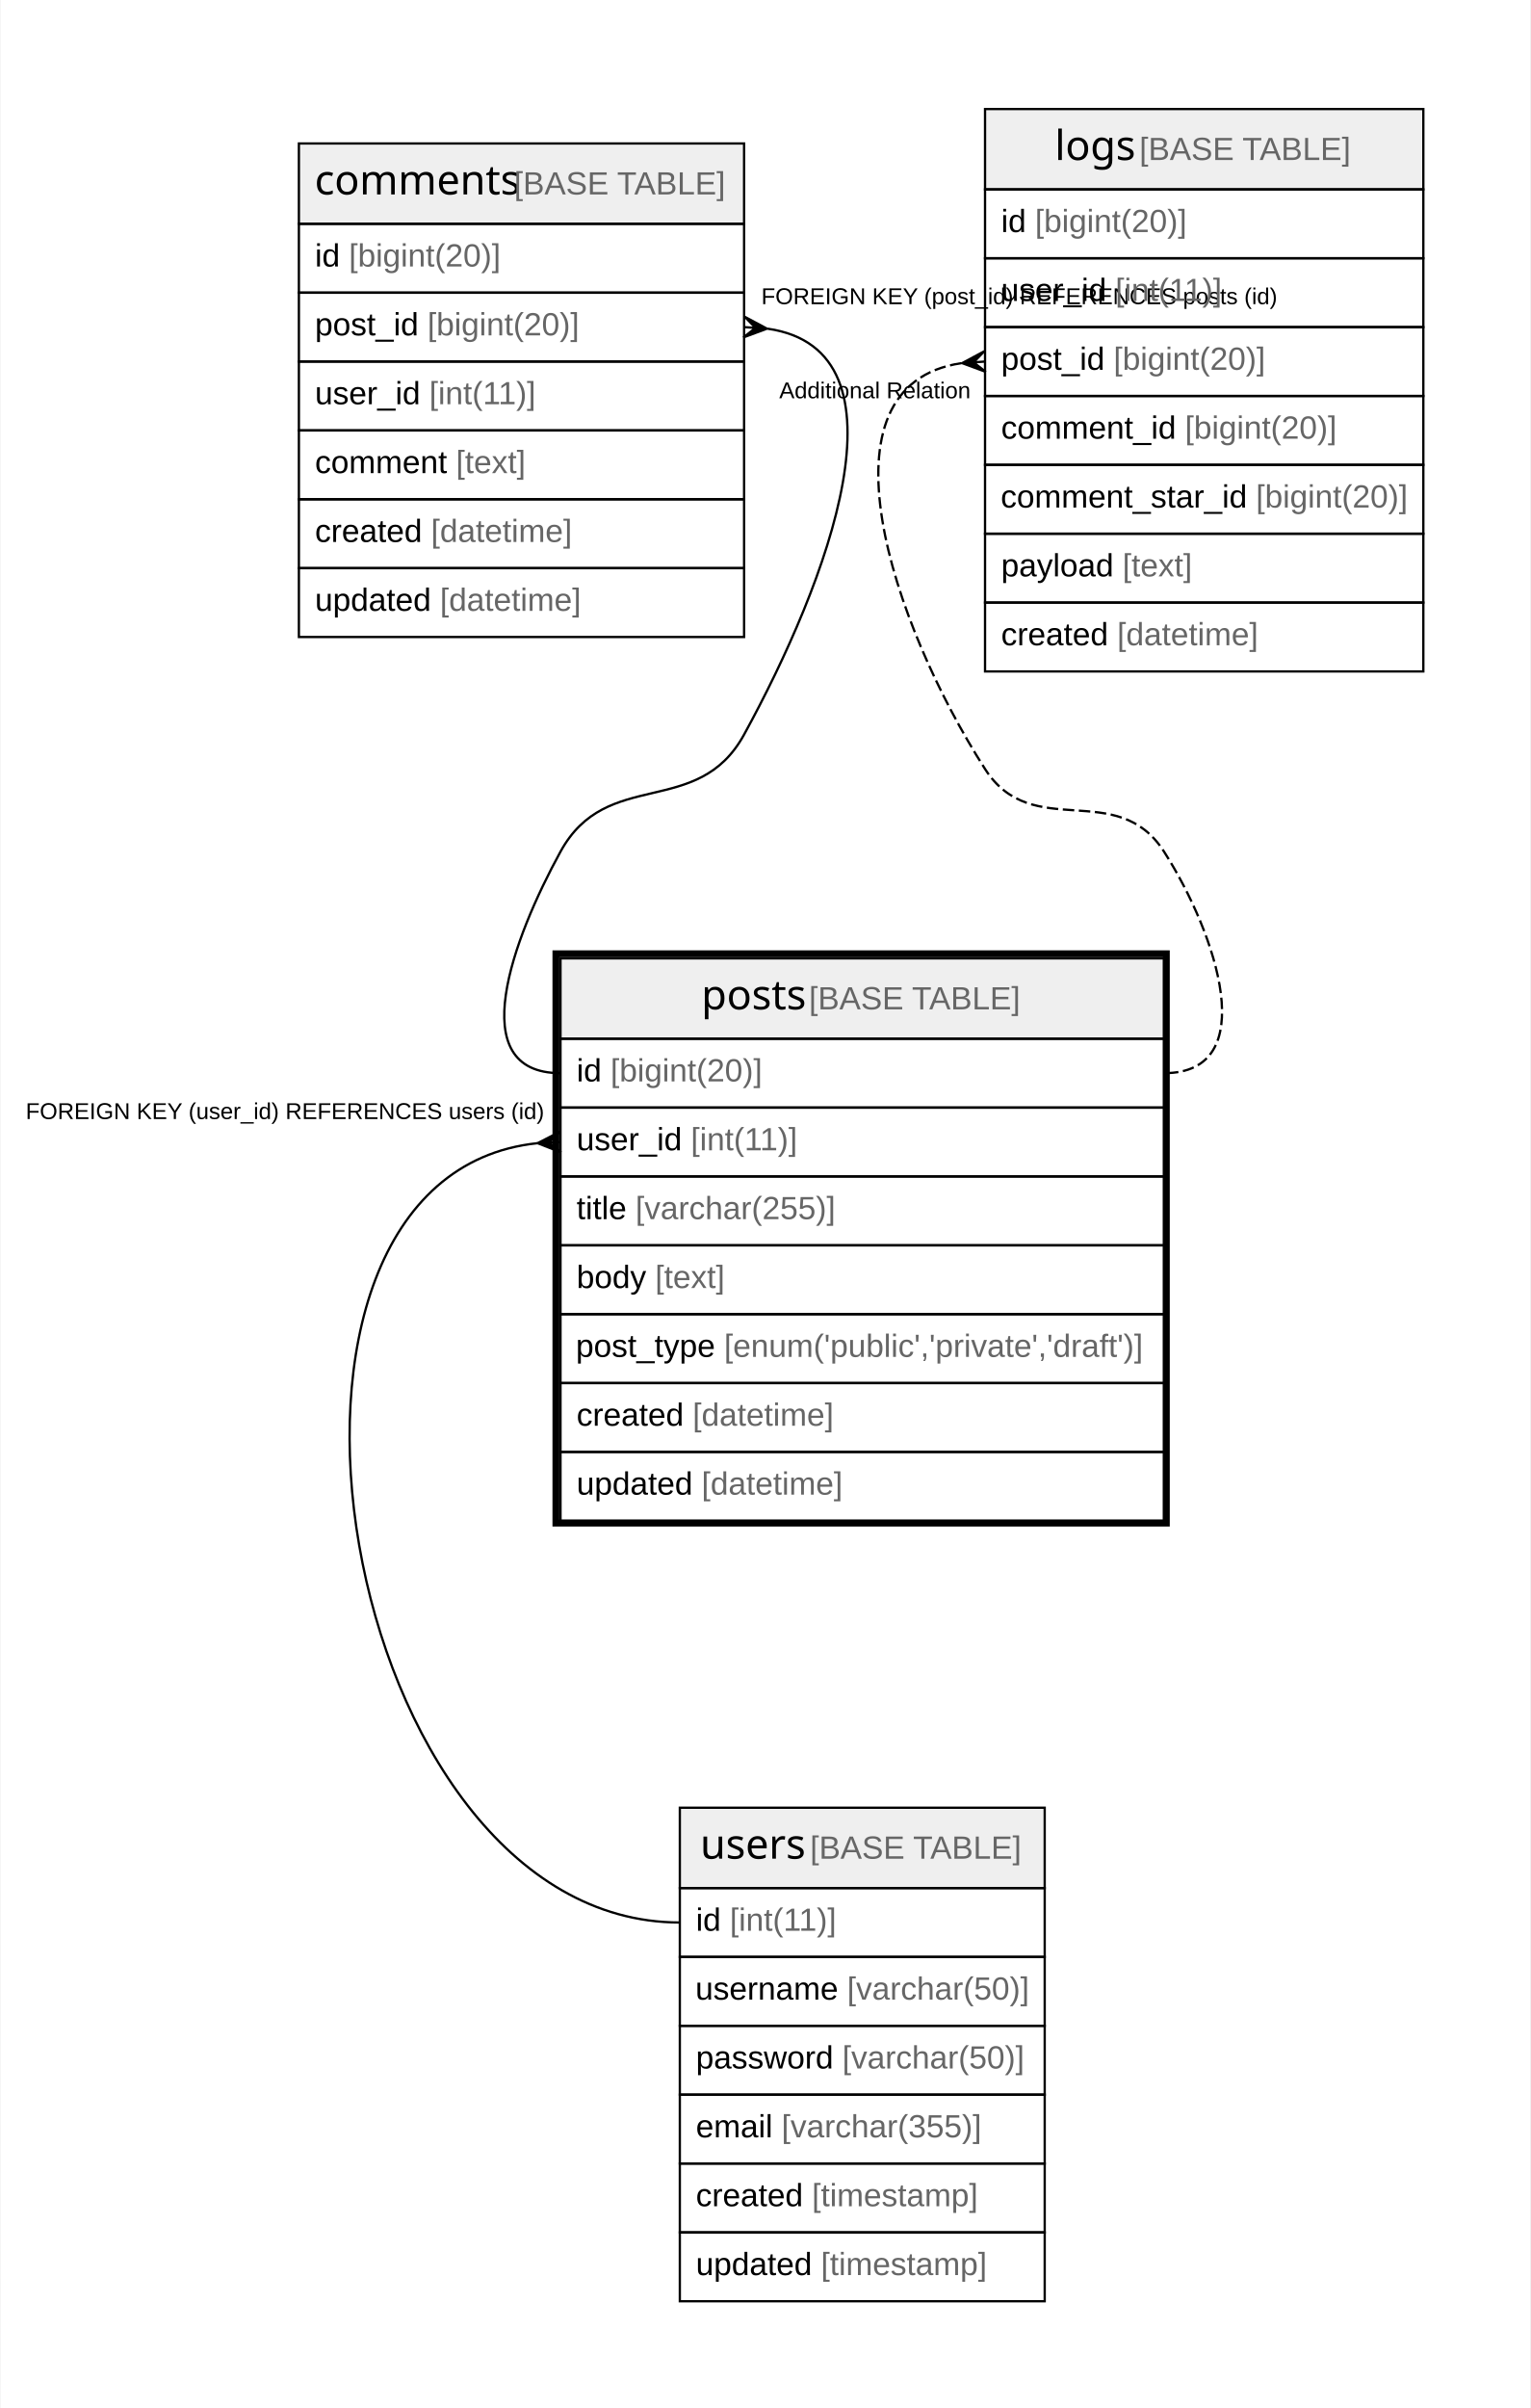
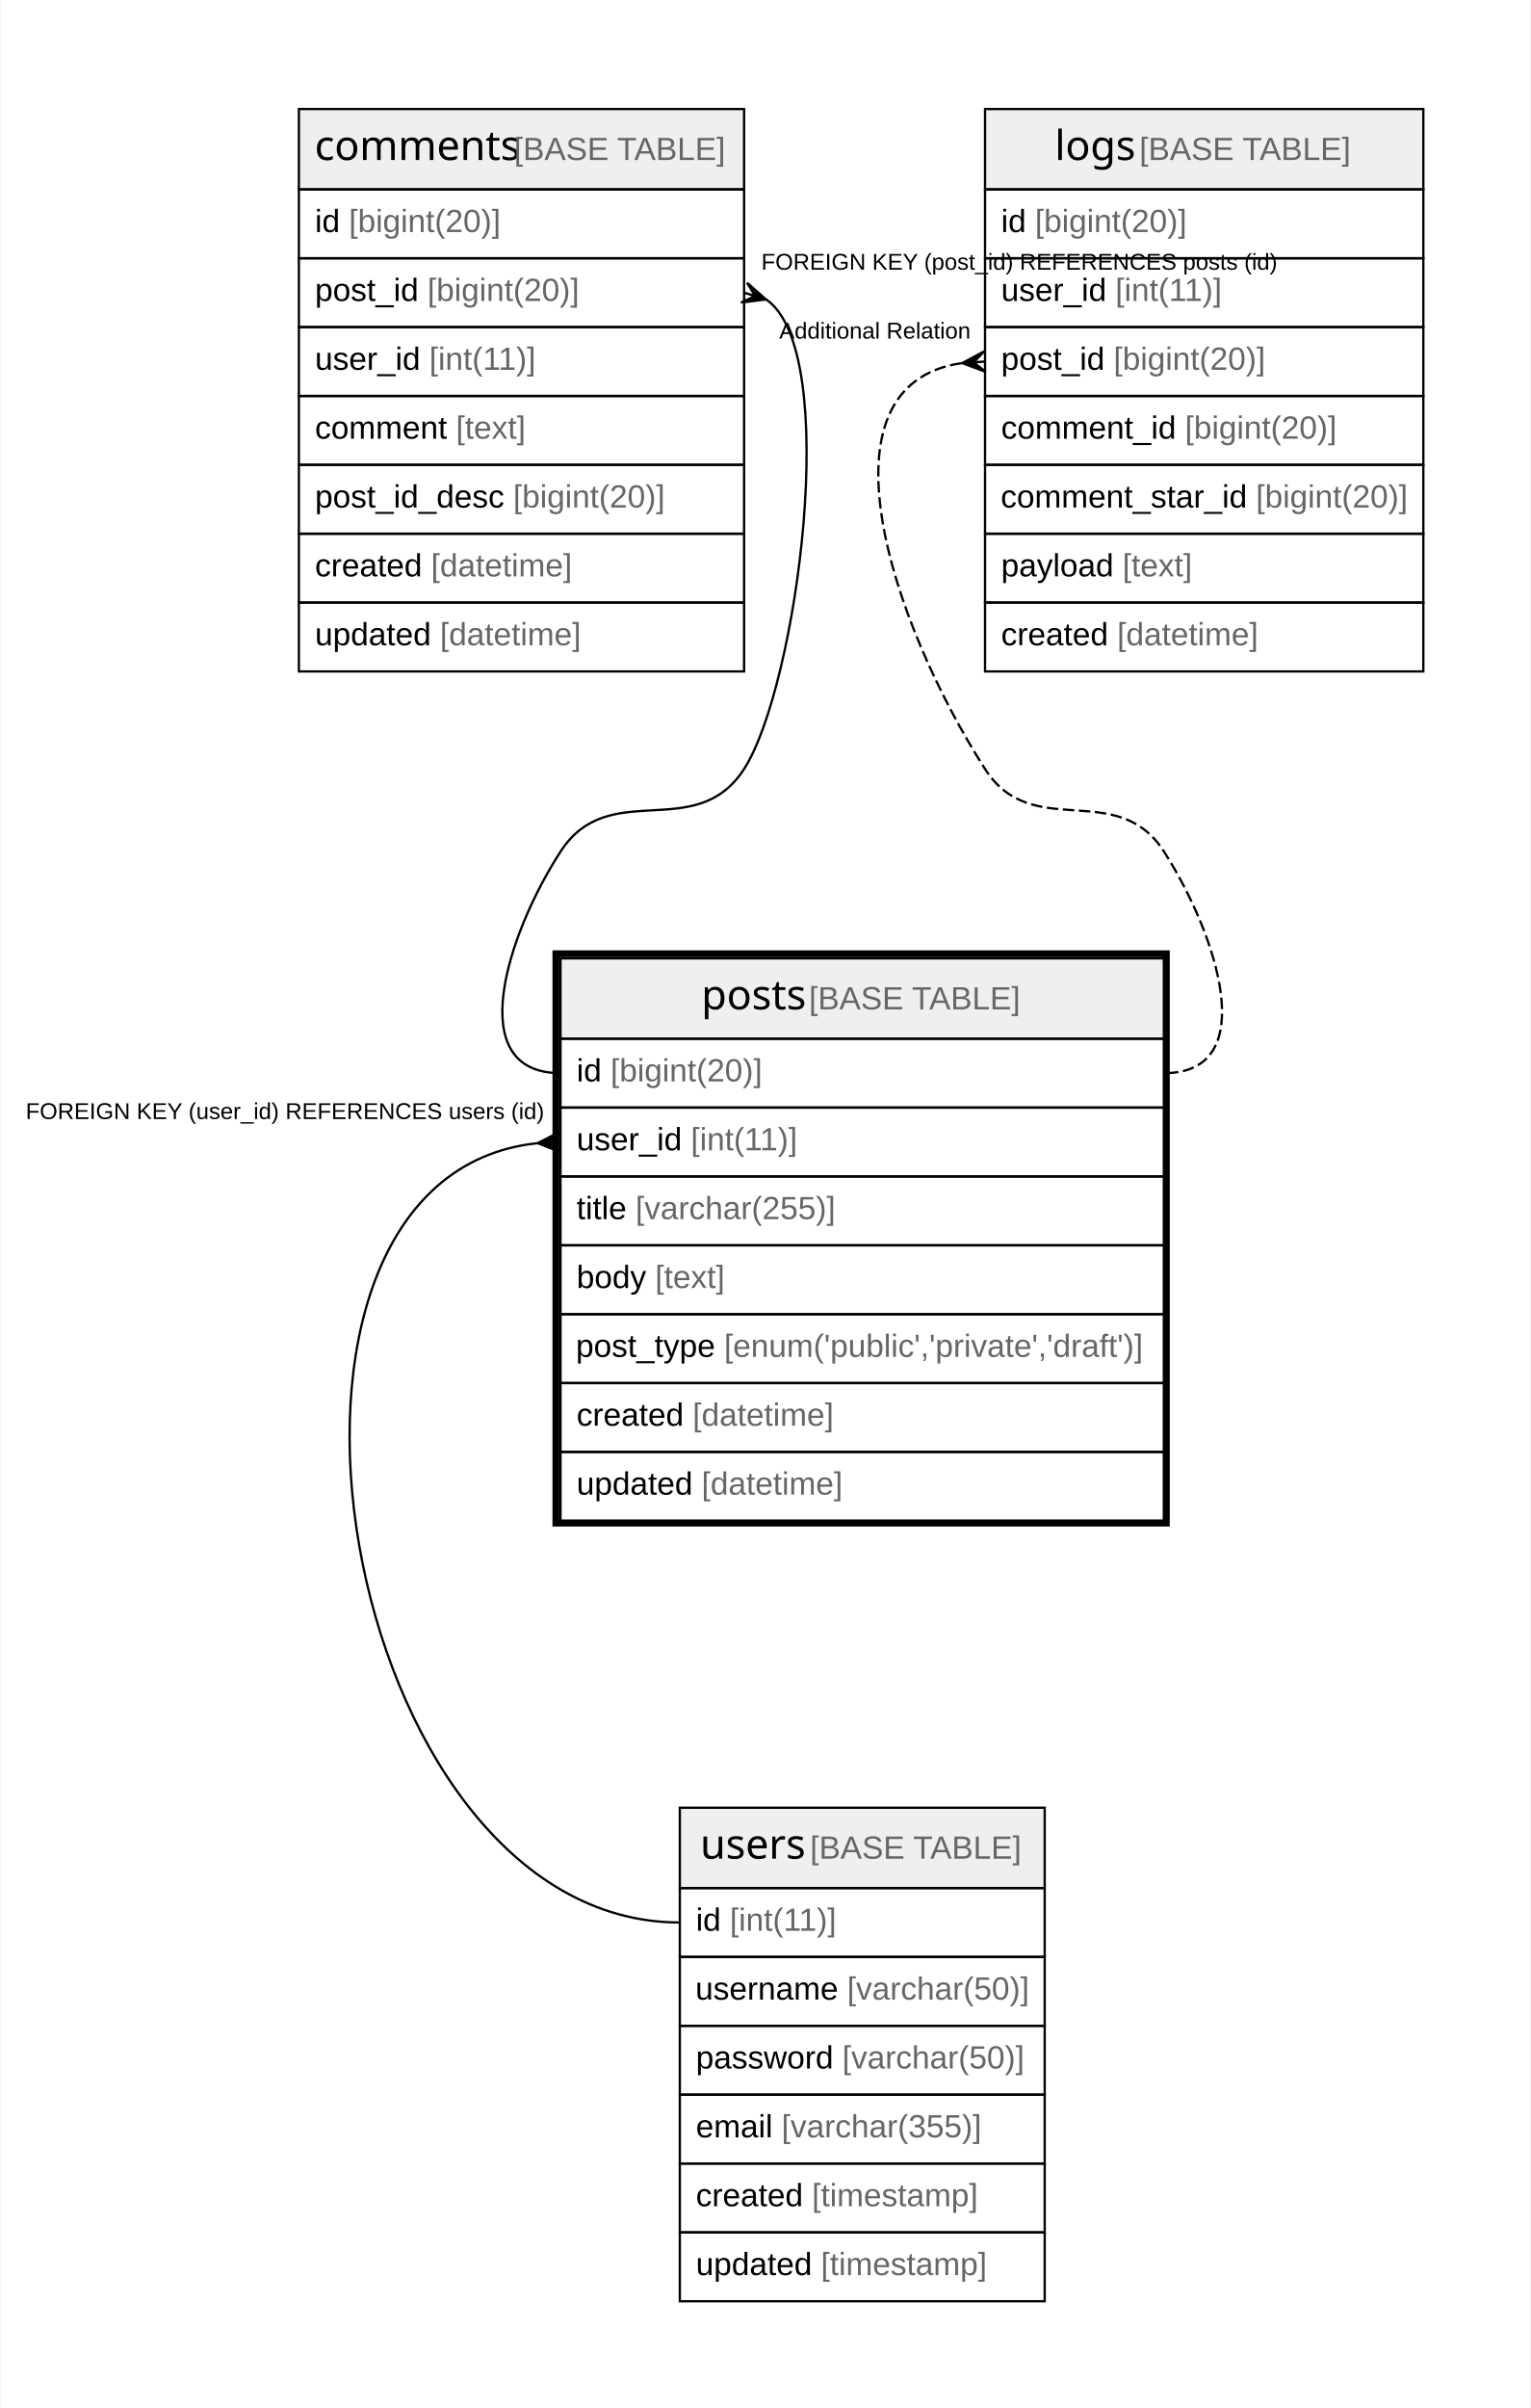
<svg xmlns="http://www.w3.org/2000/svg" width="667pt" height="1049pt" viewBox="0.00 0.00 666.50 1049.00">
  <g id="graph0" class="graph" transform="scale(1 1) rotate(0) translate(4 1045)">
    <polygon fill="#ffffff" stroke="transparent" points="-4,4 -4,-1045 662.5,-1045 662.5,4 -4,4" />
    <g id="node1" class="node">
      <polygon fill="#efefef" stroke="transparent" points="240,-592.5 240,-627.5 503,-627.5 503,-592.5 240,-592.5" />
      <polygon fill="none" stroke="#000000" points="240,-592.5 240,-627.5 503,-627.5 503,-592.5 240,-592.5" />
      <text text-anchor="start" x="301.366" y="-605.3" font-family="Arial Bold" font-size="18.00" fill="#000000">posts</text>
      <text text-anchor="start" x="344.38" y="-605.3" font-family="Arial" font-size="14.00" fill="#000000"> </text>
      <text text-anchor="start" x="348.271" y="-605.3" font-family="Arial" font-size="14.00" fill="#666666">[BASE TABLE]</text>
      <polygon fill="none" stroke="#000000" points="240,-562.5 240,-592.5 503,-592.5 503,-562.5 240,-562.5" />
      <text text-anchor="start" x="247" y="-573.9" font-family="Arial" font-size="14.00" fill="#000000">id </text>
      <text text-anchor="start" x="261.78" y="-573.9" font-family="Arial" font-size="14.00" fill="#666666">[bigint(20)]</text>
      <polygon fill="none" stroke="#000000" points="240,-532.5 240,-562.5 503,-562.5 503,-532.5 240,-532.5" />
      <text text-anchor="start" x="247" y="-543.9" font-family="Arial" font-size="14.00" fill="#000000">user_id </text>
      <text text-anchor="start" x="296.788" y="-543.9" font-family="Arial" font-size="14.00" fill="#666666">[int(11)]</text>
      <polygon fill="none" stroke="#000000" points="240,-502.5 240,-532.5 503,-532.5 503,-502.5 240,-502.5" />
      <text text-anchor="start" x="247" y="-513.9" font-family="Arial" font-size="14.00" fill="#000000">title </text>
      <text text-anchor="start" x="272.668" y="-513.9" font-family="Arial" font-size="14.00" fill="#666666">[varchar(255)]</text>
      <polygon fill="none" stroke="#000000" points="240,-472.5 240,-502.5 503,-502.5 503,-472.5 240,-472.5" />
      <text text-anchor="start" x="247" y="-483.9" font-family="Arial" font-size="14.00" fill="#000000">body </text>
      <text text-anchor="start" x="281.238" y="-483.9" font-family="Arial" font-size="14.00" fill="#666666">[text]</text>
      <polygon fill="none" stroke="#000000" points="240,-442.5 240,-472.5 503,-472.5 503,-442.5 240,-442.5" />
      <text text-anchor="start" x="246.697" y="-453.9" font-family="Arial" font-size="14.00" fill="#000000">post_type </text>
      <text text-anchor="start" x="311.282" y="-453.9" font-family="Arial" font-size="14.00" fill="#666666">[enum('public','private','draft')]</text>
      <polygon fill="none" stroke="#000000" points="240,-412.5 240,-442.5 503,-442.5 503,-412.5 240,-412.5" />
      <text text-anchor="start" x="247" y="-423.9" font-family="Arial" font-size="14.00" fill="#000000">created </text>
      <text text-anchor="start" x="297.572" y="-423.9" font-family="Arial" font-size="14.00" fill="#666666">[datetime]</text>
      <polygon fill="none" stroke="#000000" points="240,-382.5 240,-412.5 503,-412.5 503,-382.5 240,-382.5" />
      <text text-anchor="start" x="247" y="-393.9" font-family="Arial" font-size="14.00" fill="#000000">updated </text>
      <text text-anchor="start" x="301.477" y="-393.9" font-family="Arial" font-size="14.00" fill="#666666">[datetime]</text>
      <polygon fill="none" stroke="#000000" stroke-width="3" points="238,-381.5 238,-629.5 504,-629.5 504,-381.5 238,-381.5" />
    </g>
    <g id="node4" class="node">
      <polygon fill="#efefef" stroke="transparent" points="292,-222.5 292,-257.5 451,-257.5 451,-222.5 292,-222.5" />
      <polygon fill="none" stroke="#000000" points="292,-222.5 292,-257.5 451,-257.5 451,-222.5 292,-222.5" />
      <text text-anchor="start" x="300.871" y="-235.3" font-family="Arial Bold" font-size="18.00" fill="#000000">users</text>
      <text text-anchor="start" x="344.875" y="-235.3" font-family="Arial" font-size="14.00" fill="#000000"> </text>
      <text text-anchor="start" x="348.766" y="-235.3" font-family="Arial" font-size="14.00" fill="#666666">[BASE TABLE]</text>
      <polygon fill="none" stroke="#000000" points="292,-192.5 292,-222.5 451,-222.5 451,-192.5 292,-192.5" />
      <text text-anchor="start" x="299" y="-203.9" font-family="Arial" font-size="14.00" fill="#000000">id </text>
      <text text-anchor="start" x="313.78" y="-203.9" font-family="Arial" font-size="14.00" fill="#666666">[int(11)]</text>
      <polygon fill="none" stroke="#000000" points="292,-162.5 292,-192.5 451,-192.5 451,-162.5 292,-162.5" />
      <text text-anchor="start" x="298.769" y="-173.9" font-family="Arial" font-size="14.00" fill="#000000">username </text>
      <text text-anchor="start" x="364.894" y="-173.9" font-family="Arial" font-size="14.00" fill="#666666">[varchar(50)]</text>
      <polygon fill="none" stroke="#000000" points="292,-132.5 292,-162.5 451,-162.5 451,-132.5 292,-132.5" />
      <text text-anchor="start" x="299" y="-143.9" font-family="Arial" font-size="14.00" fill="#000000">password </text>
      <text text-anchor="start" x="362.788" y="-143.9" font-family="Arial" font-size="14.00" fill="#666666">[varchar(50)]</text>
      <polygon fill="none" stroke="#000000" points="292,-102.5 292,-132.5 451,-132.5 451,-102.5 292,-102.5" />
      <text text-anchor="start" x="299" y="-113.9" font-family="Arial" font-size="14.00" fill="#000000">email </text>
      <text text-anchor="start" x="336.33" y="-113.9" font-family="Arial" font-size="14.00" fill="#666666">[varchar(355)]</text>
      <polygon fill="none" stroke="#000000" points="292,-72.5 292,-102.5 451,-102.5 451,-72.5 292,-72.5" />
      <text text-anchor="start" x="299" y="-83.9" font-family="Arial" font-size="14.00" fill="#000000">created </text>
      <text text-anchor="start" x="349.572" y="-83.9" font-family="Arial" font-size="14.00" fill="#666666">[timestamp]</text>
      <polygon fill="none" stroke="#000000" points="292,-42.5 292,-72.5 451,-72.5 451,-42.5 292,-42.5" />
      <text text-anchor="start" x="299" y="-53.9" font-family="Arial" font-size="14.00" fill="#000000">updated </text>
      <text text-anchor="start" x="353.477" y="-53.9" font-family="Arial" font-size="14.00" fill="#666666">[timestamp]</text>
    </g>
    <g id="edge3" class="edge">
      <path fill="none" stroke="#000000" d="M230.008,-546.993C89.519,-532.398 142.565,-207.5 292,-207.5" />
      <polygon fill="#000000" stroke="#000000" points="230.013,-546.993 239.772,-551.994 235.006,-547.247 240,-547.5 240,-547.5 240,-547.5 235.006,-547.247 240.228,-543.006 230.013,-546.993 230.013,-546.993" />
      <text text-anchor="start" x="6.945" y="-557.5" font-family="Arial" font-size="10.00" fill="#000000">FOREIGN KEY (user_id) REFERENCES users (id)</text>
    </g>
    <g id="node2" class="node">
-       <polygon fill="#efefef" stroke="transparent" points="126,-947.5 126,-982.5 320,-982.5 320,-947.5 126,-947.5" />
-       <polygon fill="none" stroke="#000000" points="126,-947.5 126,-982.5 320,-982.5 320,-947.5 126,-947.5" />
-       <text text-anchor="start" x="132.87" y="-960.3" font-family="Arial Bold" font-size="18.00" fill="#000000">comments</text>
-       <text text-anchor="start" x="215.876" y="-960.3" font-family="Arial" font-size="14.00" fill="#000000"> </text>
-       <text text-anchor="start" x="219.766" y="-960.3" font-family="Arial" font-size="14.00" fill="#666666">[BASE TABLE]</text>
-       <polygon fill="none" stroke="#000000" points="126,-917.5 126,-947.5 320,-947.5 320,-917.5 126,-917.5" />
-       <text text-anchor="start" x="133" y="-928.9" font-family="Arial" font-size="14.00" fill="#000000">id </text>
-       <text text-anchor="start" x="147.78" y="-928.9" font-family="Arial" font-size="14.00" fill="#666666">[bigint(20)]</text>
-       <polygon fill="none" stroke="#000000" points="126,-887.5 126,-917.5 320,-917.5 320,-887.5 126,-887.5" />
-       <text text-anchor="start" x="133" y="-898.9" font-family="Arial" font-size="14.00" fill="#000000">post_id </text>
-       <text text-anchor="start" x="182.018" y="-898.9" font-family="Arial" font-size="14.00" fill="#666666">[bigint(20)]</text>
-       <polygon fill="none" stroke="#000000" points="126,-857.5 126,-887.5 320,-887.5 320,-857.5 126,-857.5" />
-       <text text-anchor="start" x="133" y="-868.9" font-family="Arial" font-size="14.00" fill="#000000">user_id </text>
-       <text text-anchor="start" x="182.788" y="-868.9" font-family="Arial" font-size="14.00" fill="#666666">[int(11)]</text>
-       <polygon fill="none" stroke="#000000" points="126,-827.5 126,-857.5 320,-857.5 320,-827.5 126,-827.5" />
-       <text text-anchor="start" x="133" y="-838.9" font-family="Arial" font-size="14.00" fill="#000000">comment </text>
-       <text text-anchor="start" x="194.45" y="-838.9" font-family="Arial" font-size="14.00" fill="#666666">[text]</text>
-       <polygon fill="none" stroke="#000000" points="126,-797.5 126,-827.5 320,-827.5 320,-797.5 126,-797.5" />
-       <text text-anchor="start" x="133" y="-808.9" font-family="Arial" font-size="14.00" fill="#000000">created </text>
-       <text text-anchor="start" x="183.572" y="-808.9" font-family="Arial" font-size="14.00" fill="#666666">[datetime]</text>
-       <polygon fill="none" stroke="#000000" points="126,-767.5 126,-797.5 320,-797.5 320,-767.5 126,-767.5" />
-       <text text-anchor="start" x="133" y="-778.9" font-family="Arial" font-size="14.00" fill="#000000">updated </text>
-       <text text-anchor="start" x="187.477" y="-778.9" font-family="Arial" font-size="14.00" fill="#666666">[datetime]</text>
+       <polygon fill="#efefef" stroke="transparent" points="126,-962.5 126,-997.5 320,-997.5 320,-962.5 126,-962.5" />
+       <polygon fill="none" stroke="#000000" points="126,-962.5 126,-997.5 320,-997.5 320,-962.5 126,-962.5" />
+       <text text-anchor="start" x="132.87" y="-975.3" font-family="Arial Bold" font-size="18.00" fill="#000000">comments</text>
+       <text text-anchor="start" x="215.876" y="-975.3" font-family="Arial" font-size="14.00" fill="#000000"> </text>
+       <text text-anchor="start" x="219.766" y="-975.3" font-family="Arial" font-size="14.00" fill="#666666">[BASE TABLE]</text>
+       <polygon fill="none" stroke="#000000" points="126,-932.5 126,-962.5 320,-962.5 320,-932.5 126,-932.5" />
+       <text text-anchor="start" x="133" y="-943.9" font-family="Arial" font-size="14.00" fill="#000000">id </text>
+       <text text-anchor="start" x="147.78" y="-943.9" font-family="Arial" font-size="14.00" fill="#666666">[bigint(20)]</text>
+       <polygon fill="none" stroke="#000000" points="126,-902.5 126,-932.5 320,-932.5 320,-902.5 126,-902.5" />
+       <text text-anchor="start" x="133" y="-913.9" font-family="Arial" font-size="14.00" fill="#000000">post_id </text>
+       <text text-anchor="start" x="182.018" y="-913.9" font-family="Arial" font-size="14.00" fill="#666666">[bigint(20)]</text>
+       <polygon fill="none" stroke="#000000" points="126,-872.5 126,-902.5 320,-902.5 320,-872.5 126,-872.5" />
+       <text text-anchor="start" x="133" y="-883.9" font-family="Arial" font-size="14.00" fill="#000000">user_id </text>
+       <text text-anchor="start" x="182.788" y="-883.9" font-family="Arial" font-size="14.00" fill="#666666">[int(11)]</text>
+       <polygon fill="none" stroke="#000000" points="126,-842.5 126,-872.5 320,-872.5 320,-842.5 126,-842.5" />
+       <text text-anchor="start" x="133" y="-853.9" font-family="Arial" font-size="14.00" fill="#000000">comment </text>
+       <text text-anchor="start" x="194.45" y="-853.9" font-family="Arial" font-size="14.00" fill="#666666">[text]</text>
+       <polygon fill="none" stroke="#000000" points="126,-812.5 126,-842.5 320,-842.5 320,-812.5 126,-812.5" />
+       <text text-anchor="start" x="133" y="-823.9" font-family="Arial" font-size="14.00" fill="#000000">post_id_desc </text>
+       <text text-anchor="start" x="219.366" y="-823.9" font-family="Arial" font-size="14.00" fill="#666666">[bigint(20)]</text>
+       <polygon fill="none" stroke="#000000" points="126,-782.5 126,-812.5 320,-812.5 320,-782.5 126,-782.5" />
+       <text text-anchor="start" x="133" y="-793.9" font-family="Arial" font-size="14.00" fill="#000000">created </text>
+       <text text-anchor="start" x="183.572" y="-793.9" font-family="Arial" font-size="14.00" fill="#666666">[datetime]</text>
+       <polygon fill="none" stroke="#000000" points="126,-752.5 126,-782.5 320,-782.5 320,-752.5 126,-752.5" />
+       <text text-anchor="start" x="133" y="-763.9" font-family="Arial" font-size="14.00" fill="#000000">updated </text>
+       <text text-anchor="start" x="187.477" y="-763.9" font-family="Arial" font-size="14.00" fill="#666666">[datetime]</text>
    </g>
    <g id="edge1" class="edge">
-       <path fill="none" stroke="#000000" d="M330.316,-901.801C395.056,-892.43 356.156,-790.928 320,-725 299.724,-688.029 260.276,-710.971 240,-674 219.377,-636.395 197.111,-577.5 240,-577.5" />
-       <polygon fill="#000000" stroke="#000000" points="329.977,-901.824 319.696,-898.01 324.989,-902.162 320,-902.5 320,-902.5 320,-902.5 324.989,-902.162 320.304,-906.99 329.977,-901.824 329.977,-901.824" />
-       <text text-anchor="start" x="327.495" y="-912.5" font-family="Arial" font-size="10.00" fill="#000000">FOREIGN KEY (post_id) REFERENCES posts (id)</text>
+       <path fill="none" stroke="#000000" d="M329.607,-914.552C362.794,-891.922 343.081,-745.697 320,-710 298.83,-677.258 261.17,-706.742 240,-674 216.713,-637.984 197.111,-577.5 240,-577.5" />
+       <polygon fill="#000000" stroke="#000000" points="329.56,-914.567 318.68,-913.198 324.78,-916.033 320,-917.5 320,-917.5 320,-917.5 324.78,-916.033 321.32,-921.802 329.56,-914.567 329.56,-914.567" />
+       <text text-anchor="start" x="327.495" y="-927.5" font-family="Arial" font-size="10.00" fill="#000000">FOREIGN KEY (post_id) REFERENCES posts (id)</text>
    </g>
    <g id="node3" class="node">
      <polygon fill="#efefef" stroke="transparent" points="425,-962.5 425,-997.5 616,-997.5 616,-962.5 425,-962.5" />
      <polygon fill="none" stroke="#000000" points="425,-962.5 425,-997.5 616,-997.5 616,-962.5 425,-962.5" />
      <text text-anchor="start" x="455.37" y="-975.3" font-family="Arial Bold" font-size="18.00" fill="#000000">logs</text>
      <text text-anchor="start" x="488.376" y="-975.3" font-family="Arial" font-size="14.00" fill="#000000"> </text>
      <text text-anchor="start" x="492.267" y="-975.3" font-family="Arial" font-size="14.00" fill="#666666">[BASE TABLE]</text>
      <polygon fill="none" stroke="#000000" points="425,-932.5 425,-962.5 616,-962.5 616,-932.5 425,-932.5" />
      <text text-anchor="start" x="432" y="-943.9" font-family="Arial" font-size="14.00" fill="#000000">id </text>
      <text text-anchor="start" x="446.78" y="-943.9" font-family="Arial" font-size="14.00" fill="#666666">[bigint(20)]</text>
      <polygon fill="none" stroke="#000000" points="425,-902.5 425,-932.5 616,-932.5 616,-902.5 425,-902.5" />
      <text text-anchor="start" x="432" y="-913.9" font-family="Arial" font-size="14.00" fill="#000000">user_id </text>
      <text text-anchor="start" x="481.788" y="-913.9" font-family="Arial" font-size="14.00" fill="#666666">[int(11)]</text>
      <polygon fill="none" stroke="#000000" points="425,-872.5 425,-902.5 616,-902.5 616,-872.5 425,-872.5" />
      <text text-anchor="start" x="432" y="-883.9" font-family="Arial" font-size="14.00" fill="#000000">post_id </text>
      <text text-anchor="start" x="481.018" y="-883.9" font-family="Arial" font-size="14.00" fill="#666666">[bigint(20)]</text>
      <polygon fill="none" stroke="#000000" points="425,-842.5 425,-872.5 616,-872.5 616,-842.5 425,-842.5" />
      <text text-anchor="start" x="432" y="-853.9" font-family="Arial" font-size="14.00" fill="#000000">comment_id </text>
      <text text-anchor="start" x="512.122" y="-853.9" font-family="Arial" font-size="14.00" fill="#666666">[bigint(20)]</text>
      <polygon fill="none" stroke="#000000" points="425,-812.5 425,-842.5 616,-842.5 616,-812.5 425,-812.5" />
      <text text-anchor="start" x="431.821" y="-823.9" font-family="Arial" font-size="14.00" fill="#000000">comment_star_id </text>
      <text text-anchor="start" x="543.06" y="-823.9" font-family="Arial" font-size="14.00" fill="#666666">[bigint(20)]</text>
      <polygon fill="none" stroke="#000000" points="425,-782.5 425,-812.5 616,-812.5 616,-782.5 425,-782.5" />
      <text text-anchor="start" x="432" y="-793.9" font-family="Arial" font-size="14.00" fill="#000000">payload </text>
      <text text-anchor="start" x="484.91" y="-793.9" font-family="Arial" font-size="14.00" fill="#666666">[text]</text>
      <polygon fill="none" stroke="#000000" points="425,-752.5 425,-782.5 616,-782.5 616,-752.5 425,-752.5" />
      <text text-anchor="start" x="432" y="-763.9" font-family="Arial" font-size="14.00" fill="#000000">created </text>
      <text text-anchor="start" x="482.572" y="-763.9" font-family="Arial" font-size="14.00" fill="#666666">[datetime]</text>
    </g>
    <g id="edge2" class="edge">
      <path fill="none" stroke="#000000" stroke-dasharray="5,2" d="M414.655,-886.784C349.534,-877.187 384.476,-773.336 425,-710 445.578,-677.839 482.422,-706.161 503,-674 526.115,-637.873 545.889,-577.5 503,-577.5" />
      <polygon fill="#000000" stroke="#000000" points="415.024,-886.809 424.689,-891.989 420.012,-887.155 425,-887.5 425,-887.5 425,-887.5 420.012,-887.155 425.311,-883.011 415.024,-886.809 415.024,-886.809" />
-       <text text-anchor="start" x="335.325" y="-871.5" font-family="Arial" font-size="10.00" fill="#000000">Additional Relation</text>
+       <text text-anchor="start" x="335.325" y="-897.5" font-family="Arial" font-size="10.00" fill="#000000">Additional Relation</text>
    </g>
  </g>
</svg>
